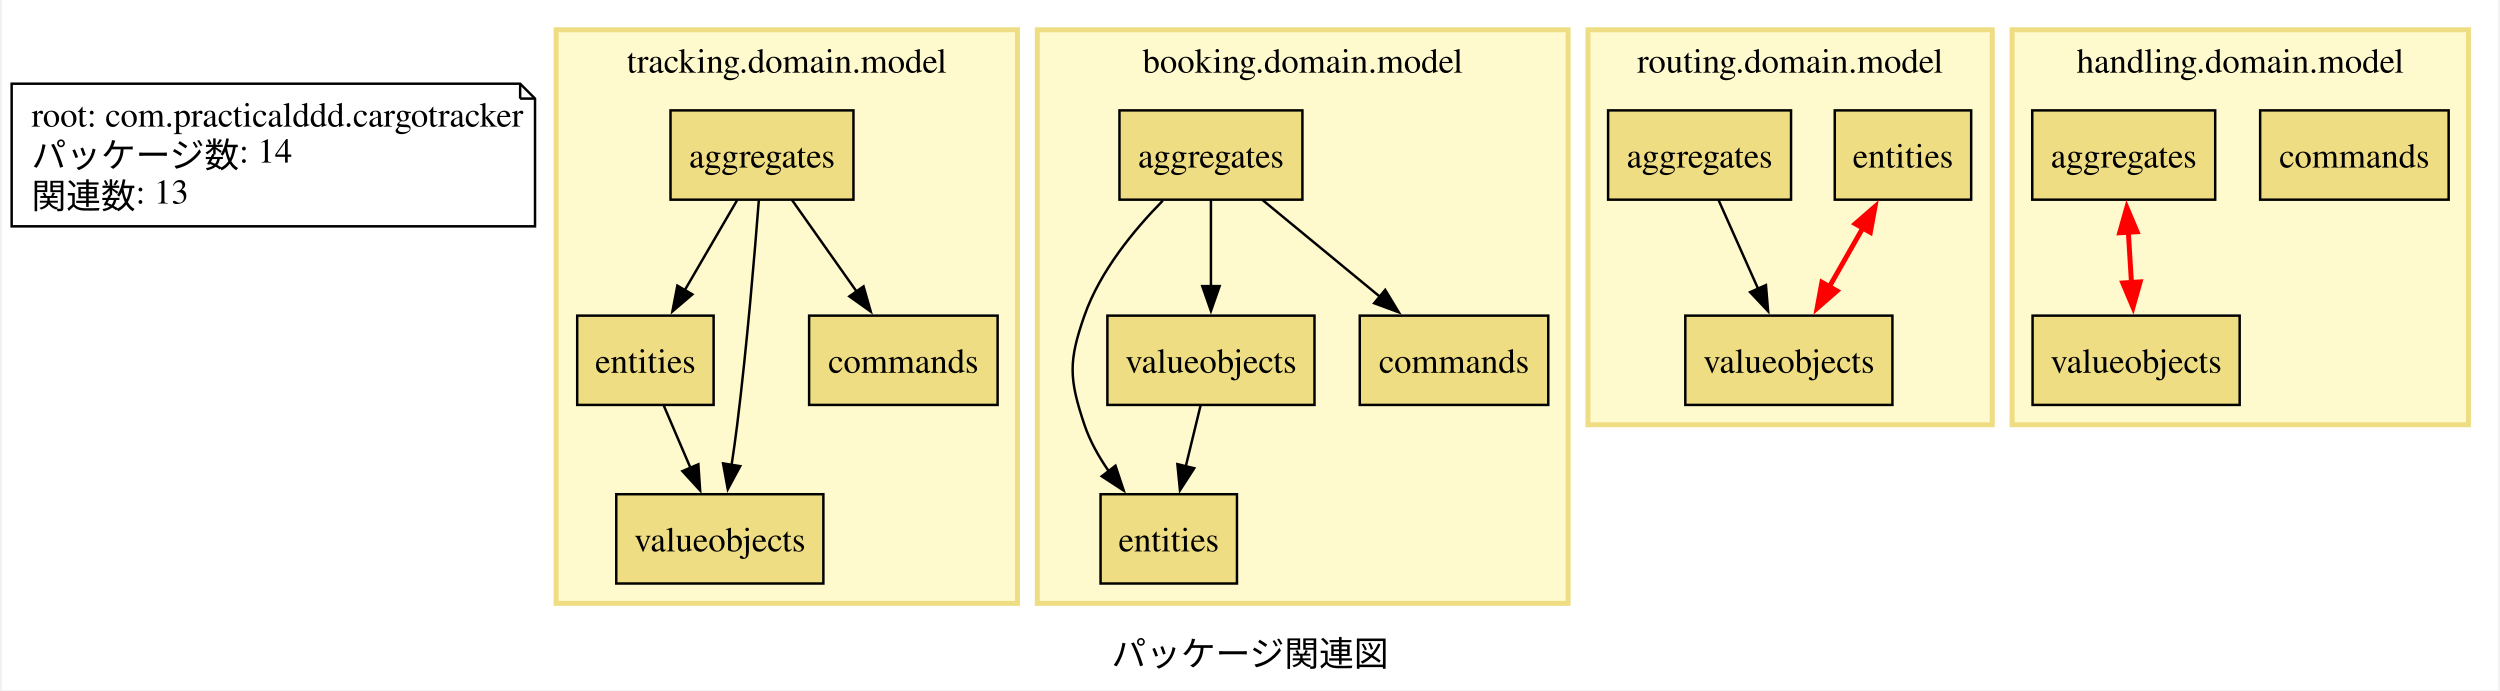
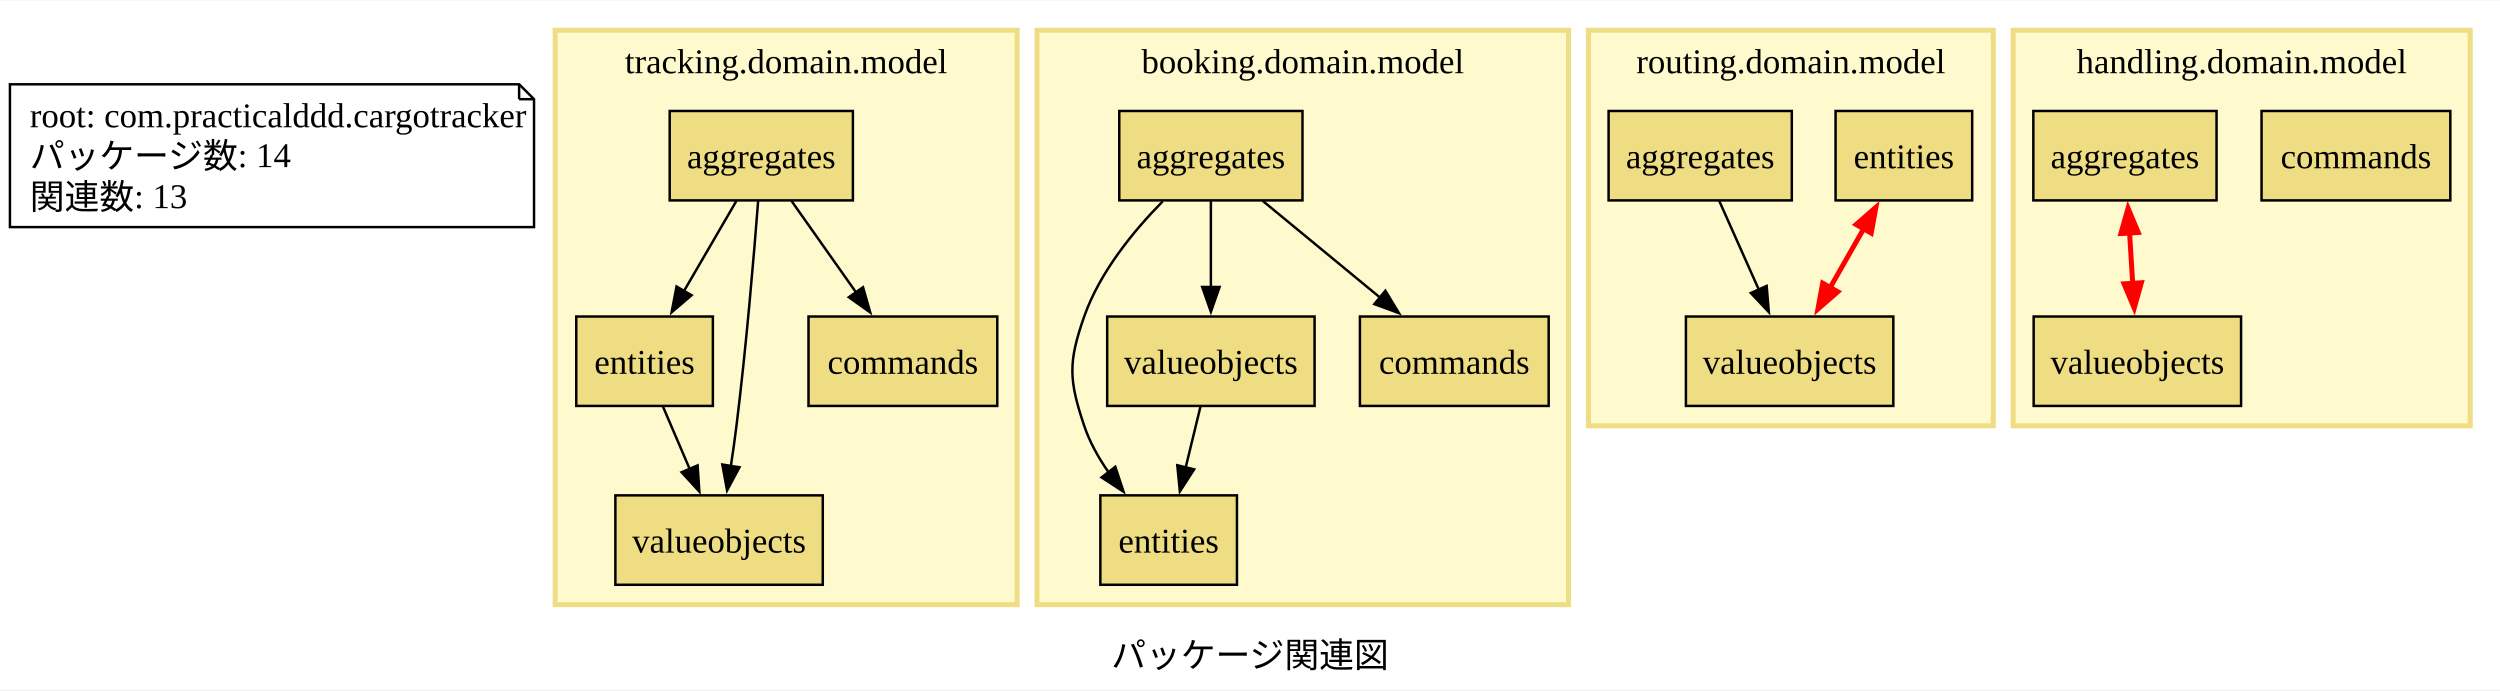
- <svg xmlns="http://www.w3.org/2000/svg" xmlns:xlink="http://www.w3.org/1999/xlink" width="1007pt" height="278pt" viewBox="0.00 0.00 1006.50 278.25">
-   <g id="graph0" class="graph" transform="scale(1 1) rotate(0) translate(4 274.25)">
-     <polygon fill="white" stroke="none" points="-4,4 -4,-274.25 1002.5,-274.25 1002.5,4 -4,4" />
-     <text text-anchor="middle" x="499.25" y="-5.7" font-family="Times,serif" font-size="14.00">パッケージ関連図</text>
+ <svg xmlns="http://www.w3.org/2000/svg" xmlns:xlink="http://www.w3.org/1999/xlink" width="1007pt" height="278pt" viewBox="0.00 0.00 1006.50 277.50">
+   <g id="graph0" class="graph" transform="scale(1 1) rotate(0) translate(4 273.5)">
+     <polygon fill="white" stroke="none" points="-4,4 -4,-273.5 1002.5,-273.5 1002.5,4 -4,4" />
+     <text text-anchor="middle" x="499.25" y="-4.95" font-family="Times New Roman,serif" font-size="14.00">パッケージ関連図</text>
    <g id="clust1" class="cluster">
-       <polygon fill="lemonchiffon" stroke="#eedd82" stroke-width="2" points="806.5,-103 806.5,-262.25 990.5,-262.25 990.5,-103 806.5,-103" />
-       <text text-anchor="middle" x="898.5" y="-244.95" font-family="Times,serif" font-size="14.00">handling.domain.model</text>
+       <polygon fill="lemonchiffon" stroke="#eedd82" stroke-width="2" points="806.5,-102.25 806.5,-261.5 990.5,-261.5 990.5,-102.25 806.5,-102.25" />
+       <text text-anchor="middle" x="898.5" y="-244.2" font-family="Times New Roman,serif" font-size="14.00">handling.domain.model</text>
    </g>
    <g id="clust2" class="cluster">
-       <polygon fill="lemonchiffon" stroke="#eedd82" stroke-width="2" points="219.5,-31 219.5,-262.25 405.5,-262.25 405.5,-31 219.5,-31" />
-       <text text-anchor="middle" x="312.5" y="-244.95" font-family="Times,serif" font-size="14.00">tracking.domain.model</text>
+       <polygon fill="lemonchiffon" stroke="#eedd82" stroke-width="2" points="219.5,-30.25 219.5,-261.5 405.5,-261.5 405.5,-30.25 219.5,-30.25" />
+       <text text-anchor="middle" x="312.5" y="-244.2" font-family="Times New Roman,serif" font-size="14.00">tracking.domain.model</text>
    </g>
    <g id="clust3" class="cluster">
-       <polygon fill="lemonchiffon" stroke="#eedd82" stroke-width="2" points="413.5,-31 413.5,-262.25 627.5,-262.25 627.5,-31 413.5,-31" />
-       <text text-anchor="middle" x="520.5" y="-244.95" font-family="Times,serif" font-size="14.00">booking.domain.model</text>
+       <polygon fill="lemonchiffon" stroke="#eedd82" stroke-width="2" points="413.5,-30.25 413.5,-261.5 627.5,-261.5 627.5,-30.25 413.5,-30.25" />
+       <text text-anchor="middle" x="520.5" y="-244.2" font-family="Times New Roman,serif" font-size="14.00">booking.domain.model</text>
    </g>
    <g id="clust4" class="cluster">
-       <polygon fill="lemonchiffon" stroke="#eedd82" stroke-width="2" points="635.5,-103 635.5,-262.25 798.5,-262.25 798.5,-103 635.5,-103" />
-       <text text-anchor="middle" x="717" y="-244.95" font-family="Times,serif" font-size="14.00">routing.domain.model</text>
+       <polygon fill="lemonchiffon" stroke="#eedd82" stroke-width="2" points="635.5,-102.25 635.5,-261.5 798.5,-261.5 798.5,-102.25 635.5,-102.25" />
+       <text text-anchor="middle" x="717" y="-244.2" font-family="Times New Roman,serif" font-size="14.00">routing.domain.model</text>
    </g>
    <g id="node1" class="node">
-       <polygon fill="none" stroke="black" points="205,-240.5 0,-240.5 0,-183 211,-183 211,-234.5 205,-240.5" />
-       <polyline fill="none" stroke="black" points="205,-240.5 205,-234.5" />
-       <polyline fill="none" stroke="black" points="211,-234.5 205,-234.5" />
-       <text text-anchor="start" x="8" y="-223.2" font-family="Times,serif" font-size="14.00">root: com.practicalddd.cargotracker</text>
-       <text text-anchor="start" x="8" y="-206.7" font-family="Times,serif" font-size="14.00">パッケージ数: 14</text>
-       <text text-anchor="start" x="8" y="-190.2" font-family="Times,serif" font-size="14.00">関連数: 13</text>
+       <polygon fill="none" stroke="black" points="205,-239.75 0,-239.75 0,-182.25 211,-182.25 211,-233.75 205,-239.75" />
+       <polyline fill="none" stroke="black" points="205,-239.75 205,-233.75" />
+       <polyline fill="none" stroke="black" points="211,-233.75 205,-233.75" />
+       <text text-anchor="start" x="8" y="-222.45" font-family="Times New Roman,serif" font-size="14.00">root: com.practicalddd.cargotracker</text>
+       <text text-anchor="start" x="8" y="-205.95" font-family="Times New Roman,serif" font-size="14.00">パッケージ数: 14</text>
+       <text text-anchor="start" x="8" y="-189.45" font-family="Times New Roman,serif" font-size="14.00">関連数: 13</text>
    </g>
    <g id="node2" class="node">
      <g id="a_node2">
        <a xlink:href="./domain.html#com.practicalddd.cargotracker.tracking.domain.model.entities" xlink:title="entities">
-           <polygon fill="#eedd82" stroke="black" points="283,-147 228,-147 228,-111 283,-111 283,-147" />
-           <text text-anchor="middle" x="255.5" y="-123.95" font-family="Times,serif" font-size="14.00">entities</text>
+           <polygon fill="#eedd82" stroke="black" points="283,-146.25 228,-146.25 228,-110.25 283,-110.25 283,-146.25" />
+           <text text-anchor="middle" x="255.5" y="-123.2" font-family="Times New Roman,serif" font-size="14.00">entities</text>
        </a>
      </g>
    </g>
    <g id="node3" class="node">
      <g id="a_node3">
        <a xlink:href="./domain.html#com.practicalddd.cargotracker.tracking.domain.model.valueobjects" xlink:title="valueobjects">
-           <polygon fill="#eedd82" stroke="black" points="327.25,-75 243.75,-75 243.75,-39 327.25,-39 327.25,-75" />
-           <text text-anchor="middle" x="285.5" y="-51.95" font-family="Times,serif" font-size="14.00">valueobjects</text>
+           <polygon fill="#eedd82" stroke="black" points="327.25,-74.25 243.75,-74.25 243.75,-38.25 327.25,-38.25 327.25,-74.25" />
+           <text text-anchor="middle" x="285.5" y="-51.2" font-family="Times New Roman,serif" font-size="14.00">valueobjects</text>
        </a>
      </g>
    </g>
    <g id="edge1" class="edge">
-       <path fill="none" stroke="black" d="M262.92,-110.7C266.15,-103.15 270.02,-94.12 273.64,-85.68" />
-       <polygon fill="black" stroke="black" points="276.85,-87.07 277.57,-76.5 270.42,-84.31 276.85,-87.07" />
+       <path fill="none" stroke="black" d="M262.92,-109.95C266.15,-102.4 270.02,-93.37 273.64,-84.93" />
+       <polygon fill="black" stroke="black" points="276.85,-86.32 277.57,-75.75 270.42,-83.56 276.85,-86.32" />
    </g>
    <g id="node4" class="node">
      <g id="a_node4">
        <a xlink:href="./domain.html#com.practicalddd.cargotracker.booking.domain.model.aggregates" xlink:title="aggregates">
-           <polygon fill="#eedd82" stroke="black" points="520.38,-229.75 446.62,-229.75 446.62,-193.75 520.38,-193.75 520.38,-229.75" />
-           <text text-anchor="middle" x="483.5" y="-206.7" font-family="Times,serif" font-size="14.00">aggregates</text>
+           <polygon fill="#eedd82" stroke="black" points="520.38,-229 446.62,-229 446.62,-193 520.38,-193 520.38,-229" />
+           <text text-anchor="middle" x="483.5" y="-205.95" font-family="Times New Roman,serif" font-size="14.00">aggregates</text>
        </a>
      </g>
    </g>
    <g id="node5" class="node">
      <g id="a_node5">
        <a xlink:href="./domain.html#com.practicalddd.cargotracker.booking.domain.model.entities" xlink:title="entities">
-           <polygon fill="#eedd82" stroke="black" points="494,-75 439,-75 439,-39 494,-39 494,-75" />
-           <text text-anchor="middle" x="466.5" y="-51.95" font-family="Times,serif" font-size="14.00">entities</text>
+           <polygon fill="#eedd82" stroke="black" points="494,-74.25 439,-74.25 439,-38.25 494,-38.25 494,-74.25" />
+           <text text-anchor="middle" x="466.5" y="-51.2" font-family="Times New Roman,serif" font-size="14.00">entities</text>
        </a>
      </g>
    </g>
    <g id="edge2" class="edge">
-       <path fill="none" stroke="black" d="M464.07,-193.33C452.47,-181.55 438.79,-164.92 432.5,-147 426.03,-128.55 426.28,-121.54 432.5,-103 434.69,-96.46 438.26,-90.11 442.27,-84.34" />
-       <polygon fill="black" stroke="black" points="445.02,-86.5 448.35,-76.45 439.48,-82.23 445.02,-86.5" />
+       <path fill="none" stroke="black" d="M464.07,-192.58C452.47,-180.8 438.79,-164.17 432.5,-146.25 426.03,-127.8 426.28,-120.79 432.5,-102.25 434.69,-95.71 438.26,-89.36 442.27,-83.59" />
+       <polygon fill="black" stroke="black" points="445.02,-85.75 448.35,-75.7 439.48,-81.48 445.02,-85.75" />
    </g>
    <g id="node6" class="node">
      <g id="a_node6">
        <a xlink:href="./domain.html#com.practicalddd.cargotracker.booking.domain.model.valueobjects" xlink:title="valueobjects">
-           <polygon fill="#eedd82" stroke="black" points="525.25,-147 441.75,-147 441.75,-111 525.25,-111 525.25,-147" />
-           <text text-anchor="middle" x="483.5" y="-123.95" font-family="Times,serif" font-size="14.00">valueobjects</text>
+           <polygon fill="#eedd82" stroke="black" points="525.25,-146.25 441.75,-146.25 441.75,-110.25 525.25,-110.25 525.25,-146.25" />
+           <text text-anchor="middle" x="483.5" y="-123.2" font-family="Times New Roman,serif" font-size="14.00">valueobjects</text>
        </a>
      </g>
    </g>
    <g id="edge3" class="edge">
-       <path fill="none" stroke="black" d="M483.5,-193.63C483.5,-183.52 483.5,-170.48 483.5,-158.83" />
-       <polygon fill="black" stroke="black" points="487,-158.89 483.5,-148.89 480,-158.89 487,-158.89" />
+       <path fill="none" stroke="black" d="M483.5,-192.88C483.5,-182.77 483.5,-169.73 483.5,-158.08" />
+       <polygon fill="black" stroke="black" points="487,-158.14 483.5,-148.14 480,-158.14 487,-158.14" />
    </g>
    <g id="node9" class="node">
      <g id="a_node9">
        <a xlink:href="./domain.html#com.practicalddd.cargotracker.booking.domain.model.commands" xlink:title="commands">
-           <polygon fill="#eedd82" stroke="black" points="619.5,-147 543.5,-147 543.5,-111 619.5,-111 619.5,-147" />
-           <text text-anchor="middle" x="581.5" y="-123.95" font-family="Times,serif" font-size="14.00">commands</text>
+           <polygon fill="#eedd82" stroke="black" points="619.5,-146.25 543.5,-146.25 543.5,-110.25 619.5,-110.25 619.5,-146.25" />
+           <text text-anchor="middle" x="581.5" y="-123.2" font-family="Times New Roman,serif" font-size="14.00">commands</text>
        </a>
      </g>
    </g>
    <g id="edge5" class="edge">
-       <path fill="none" stroke="black" d="M504.28,-193.63C518.09,-182.25 536.44,-167.13 551.78,-154.49" />
-       <polygon fill="black" stroke="black" points="553.75,-157.4 559.24,-148.34 549.3,-152 553.75,-157.4" />
+       <path fill="none" stroke="black" d="M504.28,-192.88C518.09,-181.5 536.44,-166.38 551.78,-153.74" />
+       <polygon fill="black" stroke="black" points="553.75,-156.65 559.24,-147.59 549.3,-151.25 553.75,-156.65" />
    </g>
    <g id="edge7" class="edge">
-       <path fill="none" stroke="black" d="M479.3,-110.7C477.51,-103.32 475.37,-94.52 473.36,-86.25" />
-       <polygon fill="black" stroke="black" points="476.77,-85.47 471.01,-76.58 469.97,-87.12 476.77,-85.47" />
+       <path fill="none" stroke="black" d="M479.3,-109.95C477.51,-102.57 475.37,-93.77 473.36,-85.5" />
+       <polygon fill="black" stroke="black" points="476.77,-84.72 471.01,-75.83 469.97,-86.37 476.77,-84.72" />
    </g>
    <g id="node7" class="node">
      <g id="a_node7">
        <a xlink:href="./domain.html#com.practicalddd.cargotracker.routing.domain.model.aggregates" xlink:title="aggregates">
-           <polygon fill="#eedd82" stroke="black" points="717.38,-229.75 643.62,-229.75 643.62,-193.75 717.38,-193.75 717.38,-229.75" />
-           <text text-anchor="middle" x="680.5" y="-206.7" font-family="Times,serif" font-size="14.00">aggregates</text>
+           <polygon fill="#eedd82" stroke="black" points="717.38,-229 643.62,-229 643.62,-193 717.38,-193 717.38,-229" />
+           <text text-anchor="middle" x="680.5" y="-205.95" font-family="Times New Roman,serif" font-size="14.00">aggregates</text>
        </a>
      </g>
    </g>
    <g id="node8" class="node">
      <g id="a_node8">
        <a xlink:href="./domain.html#com.practicalddd.cargotracker.routing.domain.model.valueobjects" xlink:title="valueobjects">
-           <polygon fill="#eedd82" stroke="black" points="758.25,-147 674.75,-147 674.75,-111 758.25,-111 758.25,-147" />
-           <text text-anchor="middle" x="716.5" y="-123.95" font-family="Times,serif" font-size="14.00">valueobjects</text>
+           <polygon fill="#eedd82" stroke="black" points="758.25,-146.25 674.75,-146.25 674.75,-110.25 758.25,-110.25 758.25,-146.25" />
+           <text text-anchor="middle" x="716.5" y="-123.2" font-family="Times New Roman,serif" font-size="14.00">valueobjects</text>
        </a>
      </g>
    </g>
    <g id="edge4" class="edge">
-       <path fill="none" stroke="black" d="M688.13,-193.63C692.78,-183.2 698.82,-169.65 704.14,-157.73" />
-       <polygon fill="black" stroke="black" points="707.26,-159.32 708.14,-148.76 700.87,-156.47 707.26,-159.32" />
+       <path fill="none" stroke="black" d="M688.13,-192.88C692.78,-182.45 698.82,-168.9 704.14,-156.98" />
+       <polygon fill="black" stroke="black" points="707.26,-158.57 708.14,-148.01 700.87,-155.72 707.26,-158.57" />
    </g>
    <g id="node10" class="node">
      <g id="a_node10">
        <a xlink:href="./domain.html#com.practicalddd.cargotracker.tracking.domain.model.aggregates" xlink:title="aggregates">
-           <polygon fill="#eedd82" stroke="black" points="339.38,-229.75 265.62,-229.75 265.62,-193.75 339.38,-193.75 339.38,-229.75" />
-           <text text-anchor="middle" x="302.5" y="-206.7" font-family="Times,serif" font-size="14.00">aggregates</text>
+           <polygon fill="#eedd82" stroke="black" points="339.38,-229 265.62,-229 265.62,-193 339.38,-193 339.38,-229" />
+           <text text-anchor="middle" x="302.5" y="-205.95" font-family="Times New Roman,serif" font-size="14.00">aggregates</text>
        </a>
      </g>
    </g>
    <g id="edge6" class="edge">
-       <path fill="none" stroke="black" d="M292.53,-193.63C286.34,-182.99 278.25,-169.09 271.22,-157" />
-       <polygon fill="black" stroke="black" points="274.43,-155.57 266.38,-148.69 268.38,-159.09 274.43,-155.57" />
+       <path fill="none" stroke="black" d="M292.53,-192.88C286.34,-182.24 278.25,-168.34 271.22,-156.25" />
+       <polygon fill="black" stroke="black" points="274.43,-154.82 266.38,-147.94 268.38,-158.34 274.43,-154.82" />
    </g>
    <g id="edge8" class="edge">
-       <path fill="none" stroke="black" d="M301.23,-193.55C299.59,-172.25 296.46,-134.88 292.5,-103 291.85,-97.74 291.06,-92.14 290.24,-86.76" />
-       <polygon fill="black" stroke="black" points="293.72,-86.32 288.71,-76.98 286.8,-87.41 293.72,-86.32" />
+       <path fill="none" stroke="black" d="M301.23,-192.8C299.59,-171.5 296.46,-134.13 292.5,-102.25 291.85,-96.99 291.06,-91.39 290.24,-86.01" />
+       <polygon fill="black" stroke="black" points="293.72,-85.57 288.71,-76.23 286.8,-86.66 293.72,-85.57" />
    </g>
    <g id="node11" class="node">
      <g id="a_node11">
        <a xlink:href="./domain.html#com.practicalddd.cargotracker.tracking.domain.model.commands" xlink:title="commands">
-           <polygon fill="#eedd82" stroke="black" points="397.5,-147 321.5,-147 321.5,-111 397.5,-111 397.5,-147" />
-           <text text-anchor="middle" x="359.5" y="-123.95" font-family="Times,serif" font-size="14.00">commands</text>
+           <polygon fill="#eedd82" stroke="black" points="397.5,-146.25 321.5,-146.25 321.5,-110.25 397.5,-110.25 397.5,-146.25" />
+           <text text-anchor="middle" x="359.5" y="-123.2" font-family="Times New Roman,serif" font-size="14.00">commands</text>
        </a>
      </g>
    </g>
    <g id="edge9" class="edge">
-       <path fill="none" stroke="black" d="M314.59,-193.63C322.17,-182.89 332.1,-168.82 340.7,-156.64" />
-       <polygon fill="black" stroke="black" points="343.45,-158.8 346.36,-148.62 337.73,-154.77 343.45,-158.8" />
+       <path fill="none" stroke="black" d="M314.59,-192.88C322.17,-182.14 332.1,-168.07 340.7,-155.89" />
+       <polygon fill="black" stroke="black" points="343.45,-158.05 346.36,-147.87 337.73,-154.02 343.45,-158.05" />
    </g>
    <g id="node12" class="node">
      <g id="a_node12">
        <a xlink:href="./domain.html#com.practicalddd.cargotracker.handling.domain.model.aggregates" xlink:title="aggregates">
-           <polygon fill="#eedd82" stroke="black" points="888.38,-229.75 814.62,-229.75 814.62,-193.75 888.38,-193.75 888.38,-229.75" />
-           <text text-anchor="middle" x="851.5" y="-206.7" font-family="Times,serif" font-size="14.00">aggregates</text>
+           <polygon fill="#eedd82" stroke="black" points="888.38,-229 814.62,-229 814.62,-193 888.38,-193 888.38,-229" />
+           <text text-anchor="middle" x="851.5" y="-205.95" font-family="Times New Roman,serif" font-size="14.00">aggregates</text>
        </a>
      </g>
    </g>
    <g id="node13" class="node">
      <g id="a_node13">
        <a xlink:href="./domain.html#com.practicalddd.cargotracker.handling.domain.model.valueobjects" xlink:title="valueobjects">
-           <polygon fill="#eedd82" stroke="black" points="898.25,-147 814.75,-147 814.75,-111 898.25,-111 898.25,-147" />
-           <text text-anchor="middle" x="856.5" y="-123.95" font-family="Times,serif" font-size="14.00">valueobjects</text>
+           <polygon fill="#eedd82" stroke="black" points="898.25,-146.25 814.75,-146.25 814.75,-110.25 898.25,-110.25 898.25,-146.25" />
+           <text text-anchor="middle" x="856.5" y="-123.2" font-family="Times New Roman,serif" font-size="14.00">valueobjects</text>
        </a>
      </g>
    </g>
    <g id="edge10" class="edge">
-       <path fill="none" stroke="red" stroke-width="2" d="M853.27,-182.21C853.74,-174.59 854.25,-166.34 854.72,-158.7" />
-       <polygon fill="red" stroke="red" stroke-width="2" points="849.87,-180.41 852.75,-190.6 856.86,-180.84 849.87,-180.41" />
-       <polygon fill="red" stroke="red" stroke-width="2" points="858.11,-160.6 855.24,-150.4 851.13,-160.16 858.11,-160.6" />
+       <path fill="none" stroke="red" stroke-width="2" d="M853.27,-181.46C853.74,-173.84 854.25,-165.59 854.72,-157.95" />
+       <polygon fill="red" stroke="red" stroke-width="2" points="849.87,-179.66 852.75,-189.85 856.86,-180.09 849.87,-179.66" />
+       <polygon fill="red" stroke="red" stroke-width="2" points="858.11,-159.85 855.24,-149.65 851.13,-159.41 858.11,-159.85" />
    </g>
    <g id="node14" class="node">
      <g id="a_node14">
        <a xlink:href="./domain.html#com.practicalddd.cargotracker.routing.domain.model.entities" xlink:title="entities">
-           <polygon fill="#eedd82" stroke="black" points="790,-229.75 735,-229.75 735,-193.75 790,-193.75 790,-229.75" />
-           <text text-anchor="middle" x="762.5" y="-206.7" font-family="Times,serif" font-size="14.00">entities</text>
+           <polygon fill="#eedd82" stroke="black" points="790,-229 735,-229 735,-193 790,-193 790,-229" />
+           <text text-anchor="middle" x="762.5" y="-205.95" font-family="Times New Roman,serif" font-size="14.00">entities</text>
        </a>
      </g>
    </g>
    <g id="edge11" class="edge">
-       <path fill="none" stroke="red" stroke-width="2" d="M747.08,-183.67C742.22,-175.16 736.87,-165.75 732.01,-157.23" />
-       <polygon fill="red" stroke="red" stroke-width="2" points="743.26,-184.04 751.25,-190.99 749.34,-180.57 743.26,-184.04" />
-       <polygon fill="red" stroke="red" stroke-width="2" points="735.89,-156.97 727.9,-150.01 729.81,-160.43 735.89,-156.97" />
+       <path fill="none" stroke="red" stroke-width="2" d="M747.08,-182.92C742.22,-174.41 736.87,-165 732.01,-156.48" />
+       <polygon fill="red" stroke="red" stroke-width="2" points="743.26,-183.29 751.25,-190.24 749.34,-179.82 743.26,-183.29" />
+       <polygon fill="red" stroke="red" stroke-width="2" points="735.89,-156.22 727.9,-149.26 729.81,-159.68 735.89,-156.22" />
    </g>
    <g id="node15" class="node">
      <g id="a_node15">
        <a xlink:href="./domain.html#com.practicalddd.cargotracker.handling.domain.model.commands" xlink:title="commands">
-           <polygon fill="#eedd82" stroke="black" points="982.5,-229.75 906.5,-229.75 906.5,-193.75 982.5,-193.75 982.5,-229.75" />
-           <text text-anchor="middle" x="944.5" y="-206.7" font-family="Times,serif" font-size="14.00">commands</text>
+           <polygon fill="#eedd82" stroke="black" points="982.5,-229 906.5,-229 906.5,-193 982.5,-193 982.5,-229" />
+           <text text-anchor="middle" x="944.5" y="-205.95" font-family="Times New Roman,serif" font-size="14.00">commands</text>
        </a>
      </g>
    </g>
  </g>
</svg>
